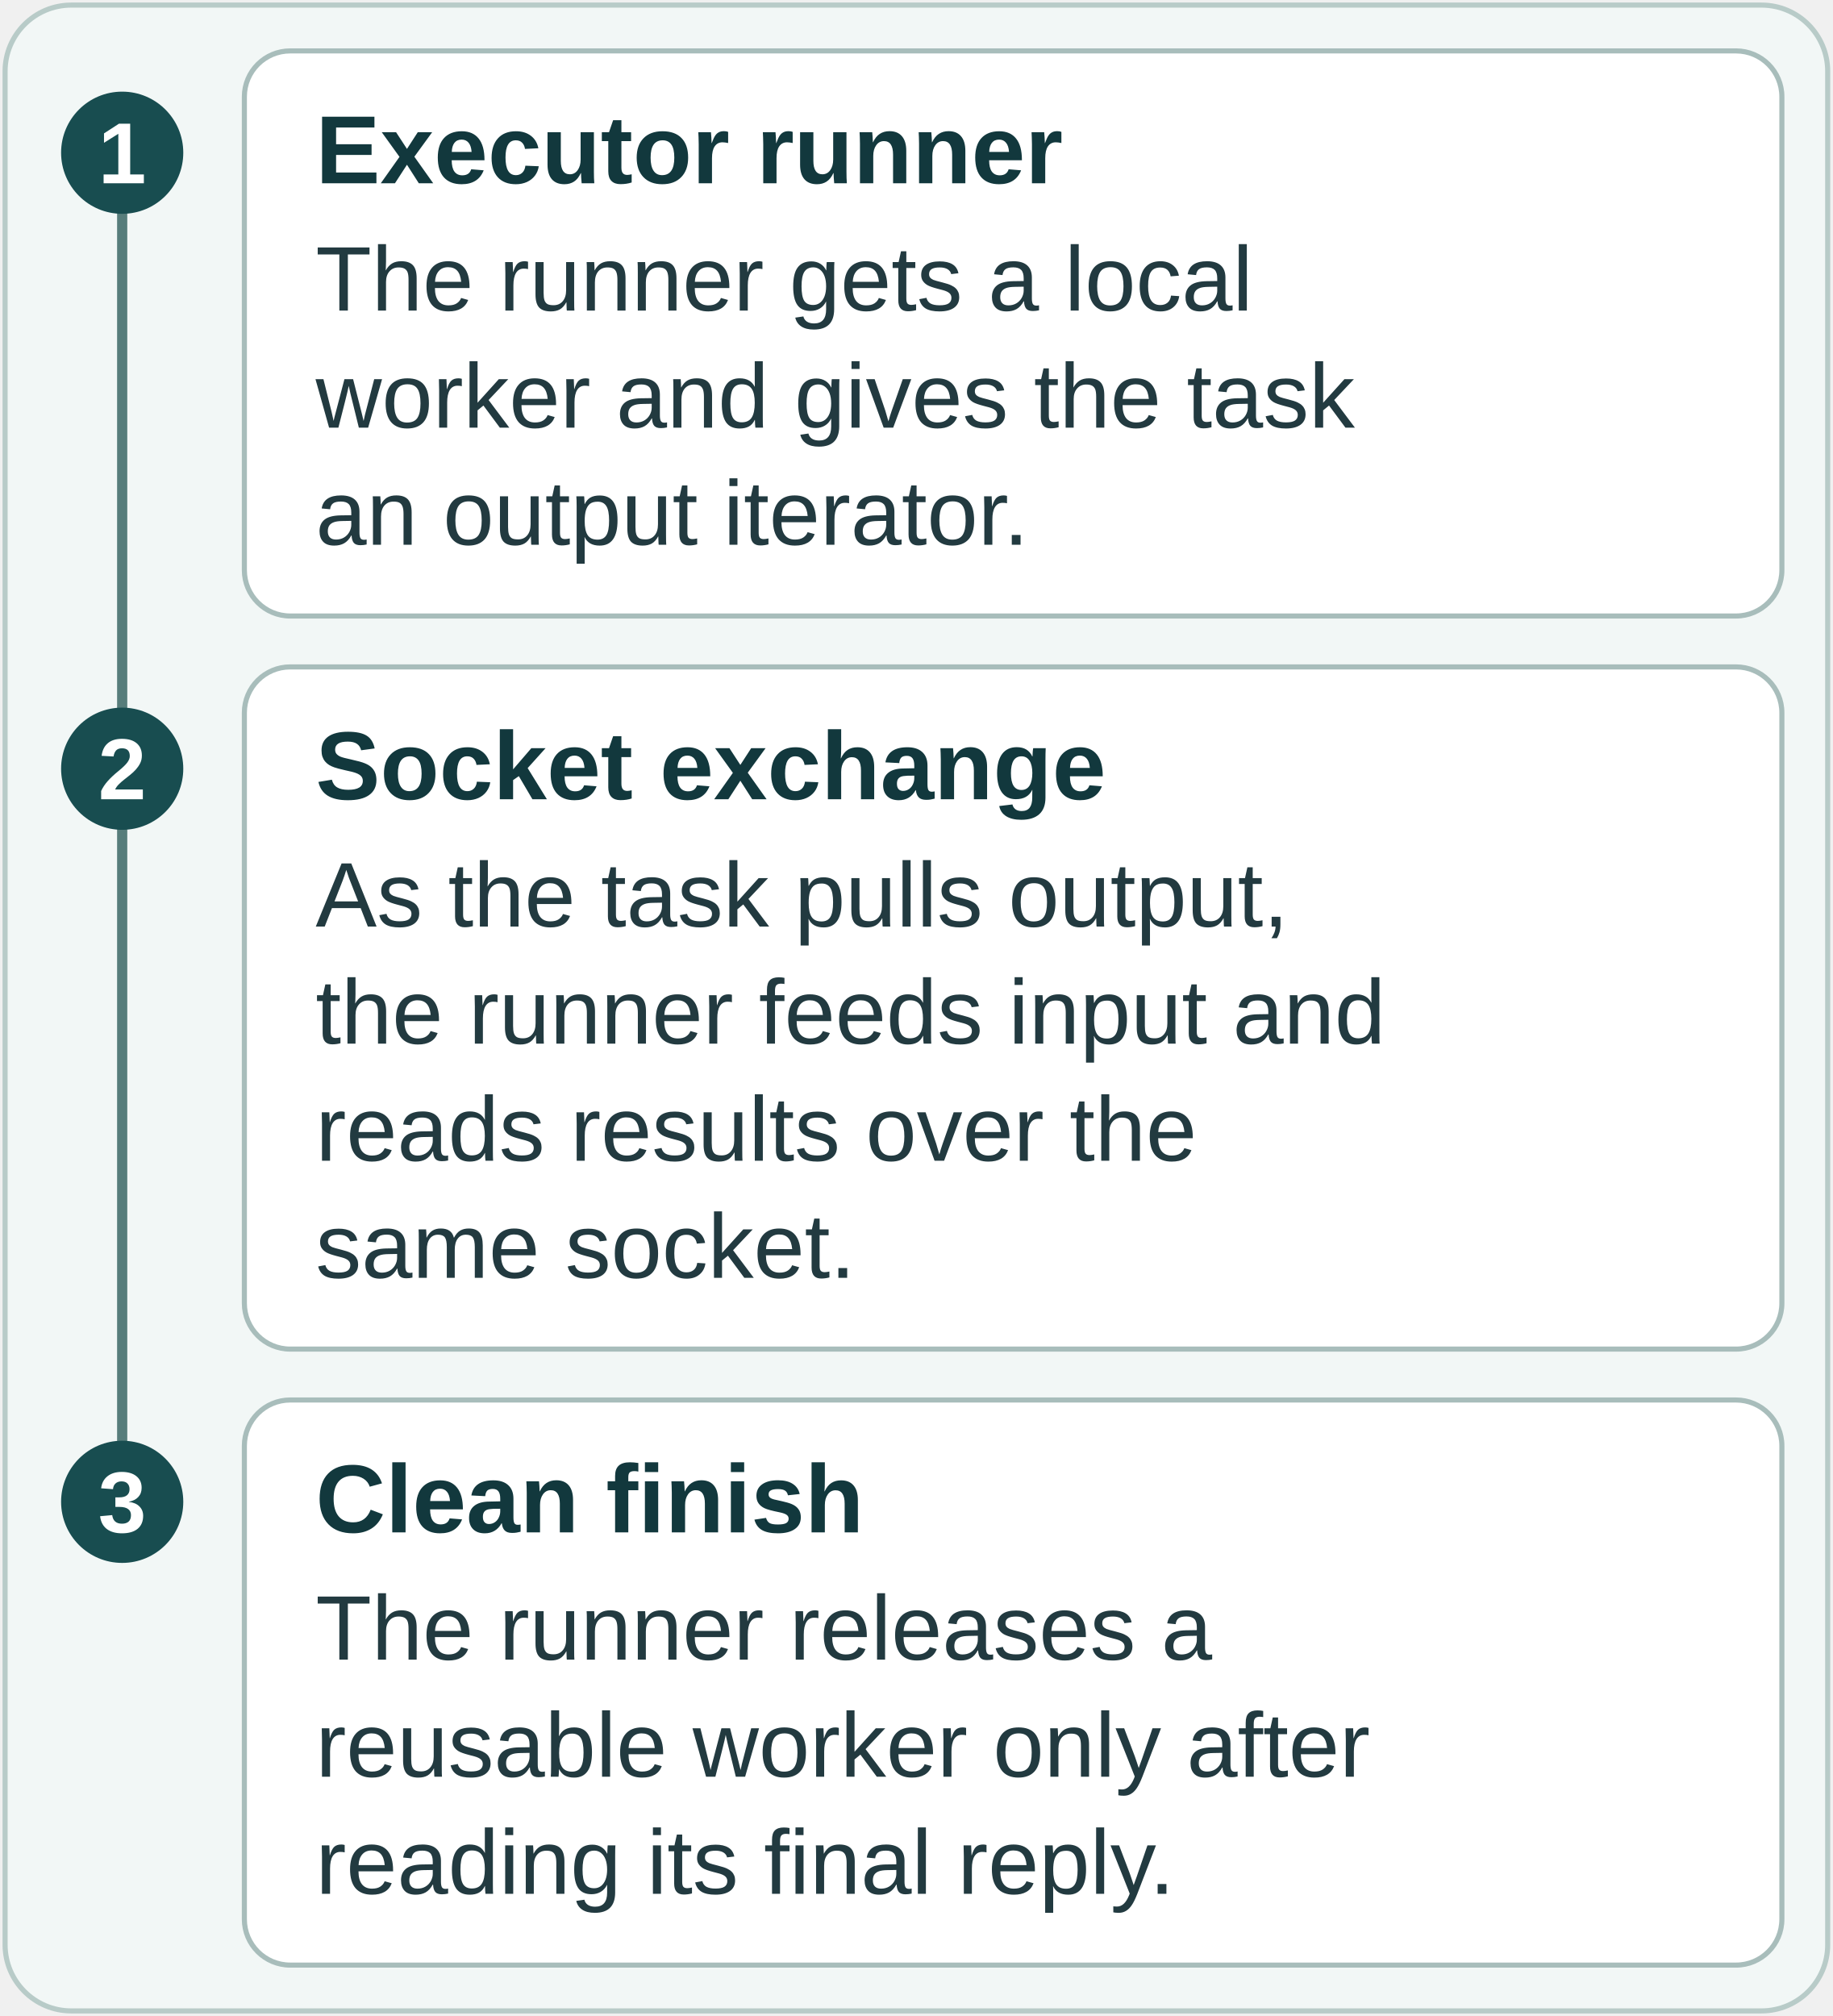
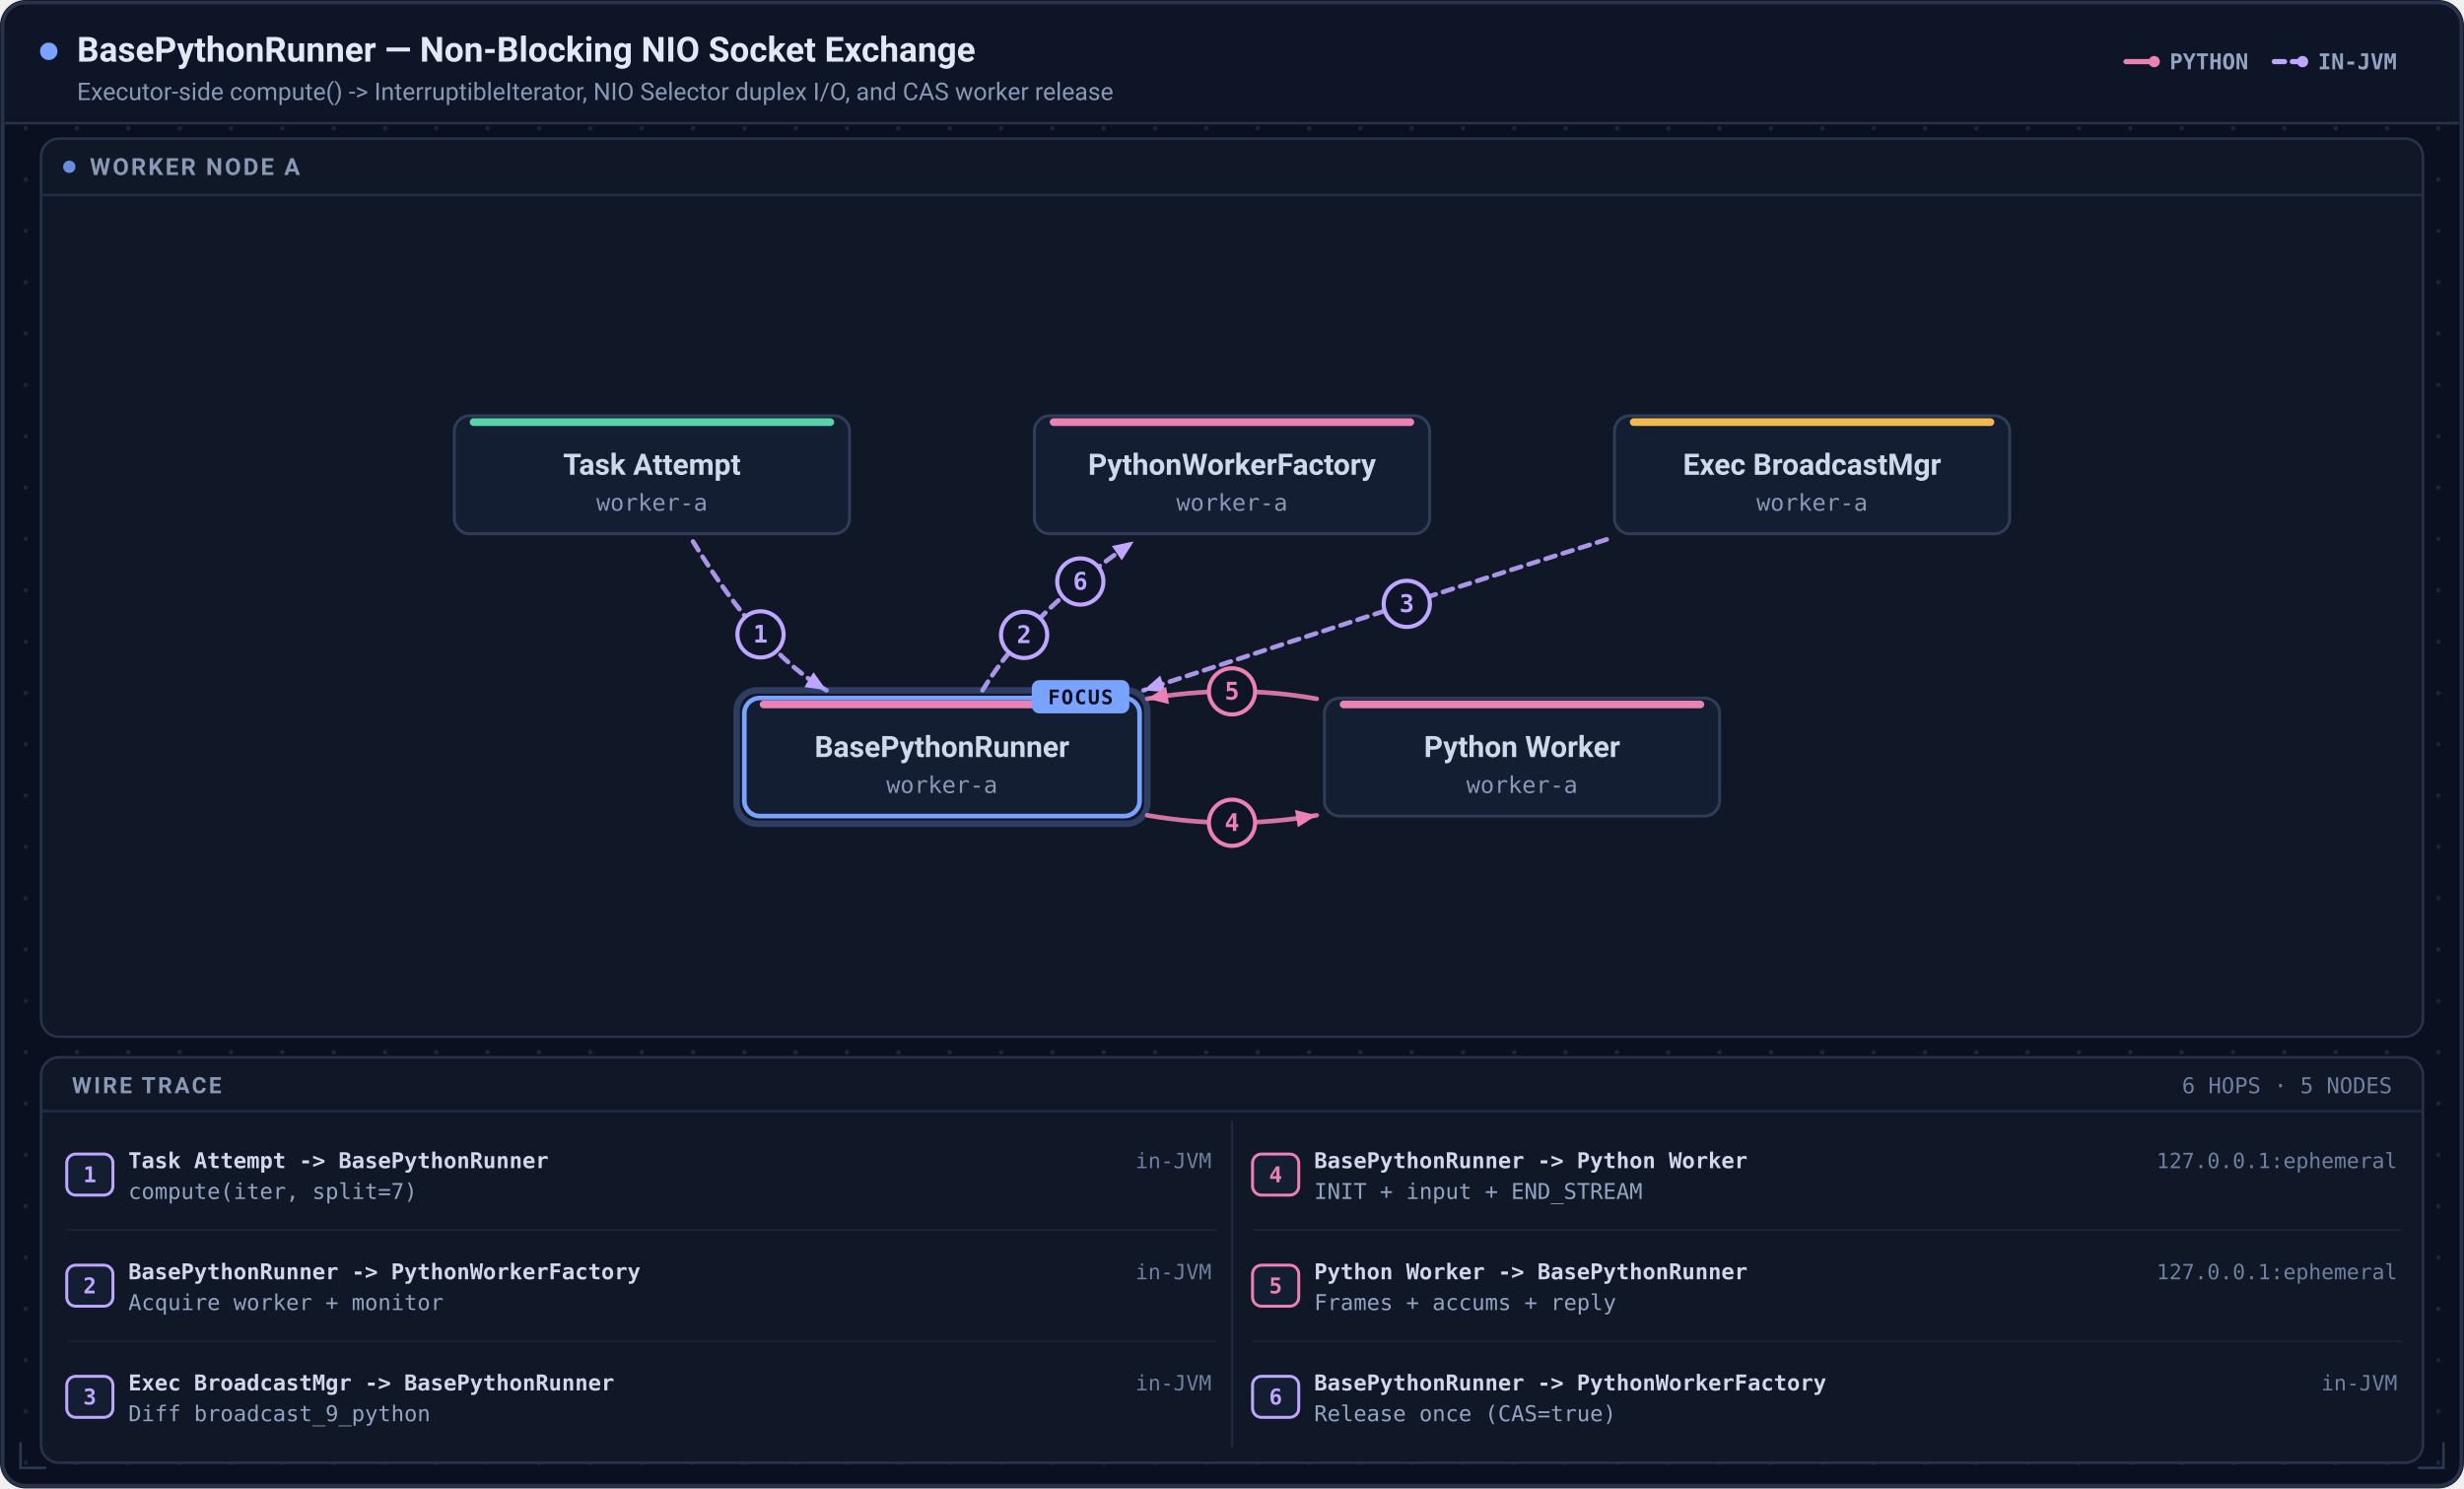
- <svg xmlns="http://www.w3.org/2000/svg" width="360" height="396" viewBox="0 0 360 396" role="img" aria-labelledby="flow-title" aria-describedby="flow-desc">
+ <svg xmlns="http://www.w3.org/2000/svg" width="960" height="580" viewBox="0 0 960 580" role="img" aria-labelledby="topo-title" aria-describedby="topo-desc">
+   <defs>
+     <pattern id="bp-grid" width="20" height="20" patternUnits="userSpaceOnUse">
+       <circle cx="10" cy="10" r="0.9" fill="#1a253b" />
+     </pattern>
+   </defs>
  <style>
- @keyframes handoff {
-   0%, 18% { transform: translateY(0); }
-   40%, 58% { transform: translateY(121px); }
-   82%, 100% { transform: translateY(265px); }
+ .f-sans { font-family: system-ui, -apple-system, 'Segoe UI', Roboto, Helvetica, Arial, sans-serif; }
+ .f-mono { font-family: ui-monospace, 'Cascadia Code', 'SFMono-Regular', Menlo, Consolas, monospace; }
+ @keyframes packet-travel {
+   0% { transform: translate(270px, 211px); color: #bfa6ff; opacity: 0; }
+   0.67% { transform: translate(270px, 211px); color: #bfa6ff; opacity: 1; }
+   5.17% { transform: translate(287.4px, 236.5px); color: #bfa6ff; opacity: 1; }
+   9.67% { transform: translate(305.1px, 256.2px); color: #bfa6ff; opacity: 1; }
+   14.17% { transform: translate(322px, 269px); color: #bfa6ff; opacity: 1; }
+   15.33% { transform: translate(322px, 269px); color: #bfa6ff; opacity: 0; }
+   16.00% { transform: translate(382.8px, 269px); color: #bfa6ff; opacity: 0; }
+   17.33% { transform: translate(382.8px, 269px); color: #bfa6ff; opacity: 1; }
+   21.83% { transform: translate(397.5px, 249.1px); color: #bfa6ff; opacity: 1; }
+   26.33% { transform: translate(417.5px, 229.4px); color: #bfa6ff; opacity: 1; }
+   30.83% { transform: translate(441.7px, 211px); color: #bfa6ff; opacity: 1; }
+   32.00% { transform: translate(441.7px, 211px); color: #bfa6ff; opacity: 0; }
+   32.67% { transform: translate(626px, 210.2px); color: #bfa6ff; opacity: 0; }
+   34.00% { transform: translate(626px, 210.2px); color: #bfa6ff; opacity: 1; }
+   38.50% { transform: translate(577.3px, 225.8px); color: #bfa6ff; opacity: 1; }
+   43.00% { transform: translate(515.9px, 245.8px); color: #bfa6ff; opacity: 1; }
+   47.50% { transform: translate(445.5px, 269px); color: #bfa6ff; opacity: 1; }
+   48.67% { transform: translate(445.5px, 269px); color: #bfa6ff; opacity: 0; }
+   49.33% { transform: translate(447px, 317.7px); color: #ec82b3; opacity: 0; }
+   50.67% { transform: translate(447px, 317.7px); color: #ec82b3; opacity: 1; }
+   55.17% { transform: translate(468.8px, 320.2px); color: #ec82b3; opacity: 1; }
+   59.67% { transform: translate(491.2px, 320.2px); color: #ec82b3; opacity: 1; }
+   64.17% { transform: translate(513px, 317.7px); color: #ec82b3; opacity: 1; }
+   65.33% { transform: translate(513px, 317.7px); color: #ec82b3; opacity: 0; }
+   66.00% { transform: translate(513px, 272.3px); color: #ec82b3; opacity: 0; }
+   67.33% { transform: translate(513px, 272.3px); color: #ec82b3; opacity: 1; }
+   71.83% { transform: translate(491.2px, 269.8px); color: #ec82b3; opacity: 1; }
+   76.33% { transform: translate(468.8px, 269.8px); color: #ec82b3; opacity: 1; }
+   80.83% { transform: translate(447px, 272.3px); color: #ec82b3; opacity: 1; }
+   82.00% { transform: translate(447px, 272.3px); color: #ec82b3; opacity: 0; }
+   82.67% { transform: translate(382.8px, 269px); color: #bfa6ff; opacity: 0; }
+   84.00% { transform: translate(382.8px, 269px); color: #bfa6ff; opacity: 1; }
+   88.50% { transform: translate(397.5px, 249.1px); color: #bfa6ff; opacity: 1; }
+   93.00% { transform: translate(417.5px, 229.4px); color: #bfa6ff; opacity: 1; }
+   97.50% { transform: translate(441.7px, 211px); color: #bfa6ff; opacity: 1; }
+   98.67% { transform: translate(441.7px, 211px); color: #bfa6ff; opacity: 0; }
+   100% { transform: translate(270px, 211px); color: #bfa6ff; opacity: 0; }
}
- @media (prefers-reduced-motion: no-preference) {
-   #focus { display: inline; animation: handoff 4.6s ease-in-out 1 both; }
+ #packet-orb {
+   opacity: 0;
+   animation: packet-travel 9s linear infinite;
}
- @media (prefers-reduced-motion: reduce) { #focus { display: none; animation: none; } }
+ @media (prefers-reduced-motion: reduce) {
+   #packet-orb { display: none; animation: none; }
+ }
</style>
-   <rect x="1" y="1" width="358" height="394" rx="13" fill="#f2f7f6" stroke="#b8cbc8" />
-   <path d="M24 30 V295" fill="none" stroke="#577d7b" stroke-width="2" />
-   <g font-family="Arial, Helvetica, sans-serif">
-     <rect x="48" y="10" width="302" height="111" rx="9" fill="#fff" stroke="#a8bdbb" />
-     <circle cx="24" cy="30" r="12" fill="#184d50" />
-     <text x="24" y="36" text-anchor="middle" font-size="17" font-weight="700" fill="#fff">1</text>
-     <text font-size="19" font-weight="700" fill="#12383d">
-       <tspan x="62" y="36">Executor runner</tspan>
-     </text>
-     <text font-size="18" fill="#223a40">
-       <tspan x="62" y="61">The runner gets a local</tspan>
-       <tspan x="62" y="84">worker and gives the task</tspan>
-       <tspan x="62" y="107">an output iterator.</tspan>
-     </text>
-     <rect x="48" y="131" width="302" height="134" rx="9" fill="#fff" stroke="#a8bdbb" />
-     <circle cx="24" cy="151" r="12" fill="#184d50" />
-     <text x="24" y="157" text-anchor="middle" font-size="17" font-weight="700" fill="#fff">2</text>
-     <text font-size="19" font-weight="700" fill="#12383d">
-       <tspan x="62" y="157">Socket exchange</tspan>
-     </text>
-     <text font-size="18" fill="#223a40">
-       <tspan x="62" y="182">As the task pulls output,</tspan>
-       <tspan x="62" y="205">the runner feeds input and</tspan>
-       <tspan x="62" y="228">reads results over the</tspan>
-       <tspan x="62" y="251">same socket.</tspan>
-     </text>
-     <rect x="48" y="275" width="302" height="111" rx="9" fill="#fff" stroke="#a8bdbb" />
-     <circle cx="24" cy="295" r="12" fill="#184d50" />
-     <text x="24" y="301" text-anchor="middle" font-size="17" font-weight="700" fill="#fff">3</text>
-     <text font-size="19" font-weight="700" fill="#12383d">
-       <tspan x="62" y="301">Clean finish</tspan>
-     </text>
-     <text font-size="18" fill="#223a40">
-       <tspan x="62" y="326">The runner releases a</tspan>
-       <tspan x="62" y="349">reusable worker only after</tspan>
-       <tspan x="62" y="372">reading its final reply.</tspan>
-     </text>
-   </g>
-   <g id="focus" display="none" aria-hidden="true">
-     <circle cx="24" cy="30" r="16" fill="none" stroke="#17484d" stroke-width="2" />
-     <path d="M40 25 l6 5 -6 5 z" fill="#17484d" />
+   <rect x="0" y="0" width="960" height="580" rx="10" fill="#0b1020" />
+   <rect x="1" y="1" width="958" height="578" rx="9" fill="url(#bp-grid)" />
+   <rect x="1" y="1" width="958" height="578" rx="9" fill="none" stroke="#283349" stroke-width="1.5" />
+   <g stroke="#344666" stroke-width="1" fill="none" opacity="0.75">
+     <path d="M 8 18 V 8 H 18" />
+     <path d="M 942 8 H 952 V 18" />
+     <path d="M 8 562 V 572 H 18" />
+     <path d="M 942 572 H 952 V 562" />
+   </g>
+   <g class="header-band">
+     <path d="M 10 2 H 950 A 8 8 0 0 1 958 10 V 48 H 2 V 10 A 8 8 0 0 1 10 2 Z" fill="#0e1526" />
+     <line x1="2" y1="48" x2="958" y2="48" stroke="#283349" stroke-width="1" />
+     <circle cx="19" cy="20" r="3.4" fill="#7aa2ff" />
+     <text class="f-sans" x="30" y="24" fill="#e2e8f5" font-size="13.5" font-weight="700">BasePythonRunner — Non-Blocking NIO Socket Exchange</text>
+     <text class="f-sans" x="30" y="39" fill="#8998b4" font-size="9.5">Executor-side compute() -&gt; InterruptibleIterator, NIO Selector duplex I/O, and CAS worker release</text>
+     <g class="channel-legend">
+       <line x1="828.3" y1="24" x2="839.3" y2="24" stroke="#ec82b3" stroke-width="2" stroke-linecap="round" />
+       <circle cx="839.3" cy="24" r="2.2" fill="#ec82b3" />
+       <text class="f-mono" x="845.3" y="27" fill="#93a4c2" font-size="8.5" font-weight="600">PYTHON</text>
+       <line x1="886.1" y1="24" x2="897.1" y2="24" stroke="#bfa6ff" stroke-width="2" stroke-dasharray="4 3" stroke-linecap="round" />
+       <circle cx="897.1" cy="24" r="2.2" fill="#bfa6ff" />
+       <text class="f-mono" x="903.1" y="27" fill="#93a4c2" font-size="8.5" font-weight="600">IN-JVM</text>
+     </g>
+   </g>
+   <g class="topology-stage">
+     <g class="host-zone" data-zone="worker-node-a">
+       <rect x="16" y="54" width="928" height="350" rx="7" fill="#101727" stroke="#283349" stroke-width="1" />
+       <line x1="16" y1="76" x2="944" y2="76" stroke="#212d45" stroke-width="1" />
+       <circle cx="27" cy="65" r="2.4" fill="#7aa2ff" fill-opacity="0.85" />
+       <text class="f-sans" x="35" y="68.2" fill="#8998b4" font-size="9.2" font-weight="700" letter-spacing="0.09em">WORKER NODE A</text>
+     </g>
+     <g class="topo-edge" data-from="task-attempt" data-to="python-runner">
+       <path d="M 270 211 Q 296.5 254.3 322 269" fill="none" stroke="#bfa6ff" stroke-width="1.8" stroke-opacity="0.88" stroke-dasharray="4 3" stroke-linecap="round" />
+       <polygon points="-8,-3.4 0,0 -8,3.4" fill="#bfa6ff" transform="translate(322, 269) rotate(31.4)" />
+     </g>
+     <g class="topo-edge" data-from="python-runner" data-to="python-worker-factory">
+       <path d="M 382.8 269 Q 401.5 238.3 441.7 211" fill="none" stroke="#bfa6ff" stroke-width="1.8" stroke-opacity="0.88" stroke-dasharray="4 3" stroke-linecap="round" />
+       <polygon points="-8,-3.4 0,0 -8,3.4" fill="#bfa6ff" transform="translate(441.7, 211) rotate(-34.7)" />
+     </g>
+     <g class="topo-edge" data-from="broadcast-manager" data-to="python-runner">
+       <path d="M 626 210.2 Q 560.4 230.9 445.5 269" fill="none" stroke="#bfa6ff" stroke-width="1.8" stroke-opacity="0.88" stroke-dasharray="4 3" stroke-linecap="round" />
+       <polygon points="-8,-3.4 0,0 -8,3.4" fill="#bfa6ff" transform="translate(445.5, 269) rotate(161.7)" />
+     </g>
+     <g class="topo-edge" data-from="python-runner" data-to="python-worker">
+       <path d="M 447 317.7 Q 480 323.5 513 317.7" fill="none" stroke="#ec82b3" stroke-width="1.8" stroke-opacity="0.88" stroke-linecap="round" />
+       <polygon points="-8,-3.4 0,0 -8,3.4" fill="#ec82b3" transform="translate(513, 317.7) rotate(-9.4)" />
+     </g>
+     <g class="topo-edge" data-from="python-worker" data-to="python-runner">
+       <path d="M 513 272.3 Q 480 266.5 447 272.3" fill="none" stroke="#ec82b3" stroke-width="1.8" stroke-opacity="0.88" stroke-linecap="round" />
+       <polygon points="-8,-3.4 0,0 -8,3.4" fill="#ec82b3" transform="translate(447, 272.3) rotate(170.6)" />
+     </g>
+     <g class="topo-node" data-id="task-attempt">
+       <rect x="177" y="162" width="154" height="46" rx="6" fill="#141e32" stroke="#2e3d59" stroke-width="1.15" />
+       <rect x="183" y="163" width="142" height="3" rx="1.5" fill="#5bd3a8" />
+       <text class="f-sans" x="254" y="185" text-anchor="middle" fill="#d0d9ec" font-size="11.5" font-weight="700">Task Attempt</text>
+       <text class="f-mono" x="254" y="199" text-anchor="middle" fill="#8998b4" font-size="9">worker-a</text>
+     </g>
+     <g class="topo-node" data-id="python-worker-factory">
+       <rect x="403" y="162" width="154" height="46" rx="6" fill="#141e32" stroke="#2e3d59" stroke-width="1.15" />
+       <rect x="409" y="163" width="142" height="3" rx="1.5" fill="#ec82b3" />
+       <text class="f-sans" x="480" y="185" text-anchor="middle" fill="#d0d9ec" font-size="11.5" font-weight="700">PythonWorkerFactory</text>
+       <text class="f-mono" x="480" y="199" text-anchor="middle" fill="#8998b4" font-size="9">worker-a</text>
+     </g>
+     <g class="topo-node" data-id="broadcast-manager">
+       <rect x="629" y="162" width="154" height="46" rx="6" fill="#141e32" stroke="#2e3d59" stroke-width="1.15" />
+       <rect x="635" y="163" width="142" height="3" rx="1.5" fill="#f2b950" />
+       <text class="f-sans" x="706" y="185" text-anchor="middle" fill="#d0d9ec" font-size="11.5" font-weight="700">Exec BroadcastMgr</text>
+       <text class="f-mono" x="706" y="199" text-anchor="middle" fill="#8998b4" font-size="9">worker-a</text>
+     </g>
+     <g class="topo-node" data-id="python-runner">
+       <rect x="287" y="269" width="160" height="52" rx="8" fill="none" stroke="#7aa2ff" stroke-opacity="0.28" stroke-width="2.5" />
+       <rect x="290" y="272" width="154" height="46" rx="6" fill="#141e32" stroke="#7aa2ff" stroke-width="1.8" />
+       <rect x="296" y="273" width="142" height="3" rx="1.5" fill="#ec82b3" />
+       <text class="f-sans" x="367" y="295" text-anchor="middle" fill="#d0d9ec" font-size="11.5" font-weight="700">BasePythonRunner</text>
+       <text class="f-mono" x="367" y="309" text-anchor="middle" fill="#8998b4" font-size="9">worker-a</text>
+       <g transform="translate(402, 265)">
+         <rect x="0" y="0" width="38" height="13" rx="3" fill="#7aa2ff" />
+         <text class="f-mono" x="19" y="9.4" text-anchor="middle" fill="#0b1020" font-size="7.8" font-weight="700" letter-spacing="0.06em">FOCUS</text>
+       </g>
+     </g>
+     <g class="topo-node" data-id="python-worker">
+       <rect x="516" y="272" width="154" height="46" rx="6" fill="#141e32" stroke="#2e3d59" stroke-width="1.15" />
+       <rect x="522" y="273" width="142" height="3" rx="1.5" fill="#ec82b3" />
+       <text class="f-sans" x="593" y="295" text-anchor="middle" fill="#d0d9ec" font-size="11.5" font-weight="700">Python Worker</text>
+       <text class="f-mono" x="593" y="309" text-anchor="middle" fill="#8998b4" font-size="9">worker-a</text>
+     </g>
+     <g class="hop-badge" data-hop="1">
+       <circle cx="296.3" cy="247.2" r="9" fill="#0d1526" stroke="#bfa6ff" stroke-width="1.6" />
+       <text class="f-mono" x="296.3" y="250.4" text-anchor="middle" fill="#bfa6ff" font-size="9.5" font-weight="700">1</text>
+     </g>
+     <g class="hop-badge" data-hop="2">
+       <circle cx="399" cy="247.4" r="9" fill="#0d1526" stroke="#bfa6ff" stroke-width="1.6" />
+       <text class="f-mono" x="399" y="250.6" text-anchor="middle" fill="#bfa6ff" font-size="9.5" font-weight="700">2</text>
+     </g>
+     <g class="hop-badge" data-hop="3">
+       <circle cx="548.1" cy="235.3" r="9" fill="#0d1526" stroke="#bfa6ff" stroke-width="1.6" />
+       <text class="f-mono" x="548.1" y="238.5" text-anchor="middle" fill="#bfa6ff" font-size="9.5" font-weight="700">3</text>
+     </g>
+     <g class="hop-badge" data-hop="4">
+       <circle cx="480" cy="320.6" r="9" fill="#0d1526" stroke="#ec82b3" stroke-width="1.6" />
+       <text class="f-mono" x="480" y="323.8" text-anchor="middle" fill="#ec82b3" font-size="9.5" font-weight="700">4</text>
+     </g>
+     <g class="hop-badge" data-hop="5">
+       <circle cx="480" cy="269.4" r="9" fill="#0d1526" stroke="#ec82b3" stroke-width="1.6" />
+       <text class="f-mono" x="480" y="272.6" text-anchor="middle" fill="#ec82b3" font-size="9.5" font-weight="700">5</text>
+     </g>
+     <g class="hop-badge" data-hop="6">
+       <circle cx="420.9" cy="226.6" r="9" fill="#0d1526" stroke="#bfa6ff" stroke-width="1.6" />
+       <text class="f-mono" x="420.9" y="229.8" text-anchor="middle" fill="#bfa6ff" font-size="9.5" font-weight="700">6</text>
+     </g>
+     <g id="packet-orb" aria-hidden="true">
+       <circle cx="0" cy="0" r="11" fill="currentColor" fill-opacity="0.22" />
+       <circle cx="0" cy="0" r="6.2" fill="currentColor" fill-opacity="0.48" />
+       <circle cx="0" cy="0" r="3.4" fill="#ffffff" stroke="currentColor" stroke-width="1.5" />
+     </g>
+   </g>
+   <g class="wire-trace-strip">
+     <rect x="16" y="412" width="928" height="158" rx="7" fill="#101727" stroke="#283349" stroke-width="1" />
+     <line x1="16" y1="433" x2="944" y2="433" stroke="#212d45" stroke-width="1" />
+     <text class="f-sans" x="28" y="426" fill="#8998b4" font-size="8.8" font-weight="700" letter-spacing="0.1em">WIRE TRACE</text>
+     <text class="f-mono" x="932" y="426" text-anchor="end" fill="#6f80a0" font-size="8.5">6 HOPS · 5 NODES</text>
+     <line x1="480" y1="437" x2="480" y2="564" stroke="#1e2940" stroke-width="1" />
+     <g class="trace-row" data-hop="1">
+       <rect x="26" y="449.7" width="18" height="16" rx="3.5" fill="#141e32" stroke="#bfa6ff" stroke-width="1.15" />
+       <text class="f-mono" x="35" y="460.7" text-anchor="middle" fill="#bfa6ff" font-size="8.5" font-weight="700">1</text>
+       <text class="f-mono" x="50" y="455.2" fill="#d0d9ec" font-size="8.5" font-weight="600">Task Attempt -&gt; BasePythonRunner</text>
+       <text class="f-mono" x="472" y="455.2" text-anchor="end" fill="#6f80a0" font-size="8.2">in-JVM</text>
+       <text class="f-mono" x="50" y="467.2" fill="#93a4c2" font-size="8.5">compute(iter, split=7)</text>
+     </g>
+     <g class="trace-row" data-hop="2">
+       <line x1="26" y1="479.3" x2="474" y2="479.3" stroke="#182236" stroke-width="0.75" />
+       <rect x="26" y="493" width="18" height="16" rx="3.5" fill="#141e32" stroke="#bfa6ff" stroke-width="1.15" />
+       <text class="f-mono" x="35" y="504" text-anchor="middle" fill="#bfa6ff" font-size="8.5" font-weight="700">2</text>
+       <text class="f-mono" x="50" y="498.5" fill="#d0d9ec" font-size="8.5" font-weight="600">BasePythonRunner -&gt; PythonWorkerFactory</text>
+       <text class="f-mono" x="472" y="498.5" text-anchor="end" fill="#6f80a0" font-size="8.2">in-JVM</text>
+       <text class="f-mono" x="50" y="510.5" fill="#93a4c2" font-size="8.5">Acquire worker + monitor</text>
+     </g>
+     <g class="trace-row" data-hop="3">
+       <line x1="26" y1="522.7" x2="474" y2="522.7" stroke="#182236" stroke-width="0.75" />
+       <rect x="26" y="536.3" width="18" height="16" rx="3.5" fill="#141e32" stroke="#bfa6ff" stroke-width="1.15" />
+       <text class="f-mono" x="35" y="547.3" text-anchor="middle" fill="#bfa6ff" font-size="8.5" font-weight="700">3</text>
+       <text class="f-mono" x="50" y="541.8" fill="#d0d9ec" font-size="8.5" font-weight="600">Exec BroadcastMgr -&gt; BasePythonRunner</text>
+       <text class="f-mono" x="472" y="541.8" text-anchor="end" fill="#6f80a0" font-size="8.2">in-JVM</text>
+       <text class="f-mono" x="50" y="553.8" fill="#93a4c2" font-size="8.5">Diff broadcast_9_python</text>
+     </g>
+     <g class="trace-row" data-hop="4">
+       <rect x="488" y="449.7" width="18" height="16" rx="3.5" fill="#141e32" stroke="#ec82b3" stroke-width="1.15" />
+       <text class="f-mono" x="497" y="460.7" text-anchor="middle" fill="#ec82b3" font-size="8.5" font-weight="700">4</text>
+       <text class="f-mono" x="512" y="455.2" fill="#d0d9ec" font-size="8.5" font-weight="600">BasePythonRunner -&gt; Python Worker</text>
+       <text class="f-mono" x="934" y="455.2" text-anchor="end" fill="#6f80a0" font-size="8.2">127.0.0.1:ephemeral</text>
+       <text class="f-mono" x="512" y="467.2" fill="#93a4c2" font-size="8.5">INIT + input + END_STREAM</text>
+     </g>
+     <g class="trace-row" data-hop="5">
+       <line x1="488" y1="479.3" x2="936" y2="479.3" stroke="#182236" stroke-width="0.75" />
+       <rect x="488" y="493" width="18" height="16" rx="3.5" fill="#141e32" stroke="#ec82b3" stroke-width="1.15" />
+       <text class="f-mono" x="497" y="504" text-anchor="middle" fill="#ec82b3" font-size="8.5" font-weight="700">5</text>
+       <text class="f-mono" x="512" y="498.5" fill="#d0d9ec" font-size="8.5" font-weight="600">Python Worker -&gt; BasePythonRunner</text>
+       <text class="f-mono" x="934" y="498.5" text-anchor="end" fill="#6f80a0" font-size="8.2">127.0.0.1:ephemeral</text>
+       <text class="f-mono" x="512" y="510.5" fill="#93a4c2" font-size="8.5">Frames + accums + reply</text>
+     </g>
+     <g class="trace-row" data-hop="6">
+       <line x1="488" y1="522.7" x2="936" y2="522.7" stroke="#182236" stroke-width="0.75" />
+       <rect x="488" y="536.3" width="18" height="16" rx="3.5" fill="#141e32" stroke="#bfa6ff" stroke-width="1.15" />
+       <text class="f-mono" x="497" y="547.3" text-anchor="middle" fill="#bfa6ff" font-size="8.5" font-weight="700">6</text>
+       <text class="f-mono" x="512" y="541.8" fill="#d0d9ec" font-size="8.5" font-weight="600">BasePythonRunner -&gt; PythonWorkerFactory</text>
+       <text class="f-mono" x="934" y="541.8" text-anchor="end" fill="#6f80a0" font-size="8.2">in-JVM</text>
+       <text class="f-mono" x="512" y="553.8" fill="#93a4c2" font-size="8.5">Release once (CAS=true)</text>
+     </g>
  </g>
</svg>
